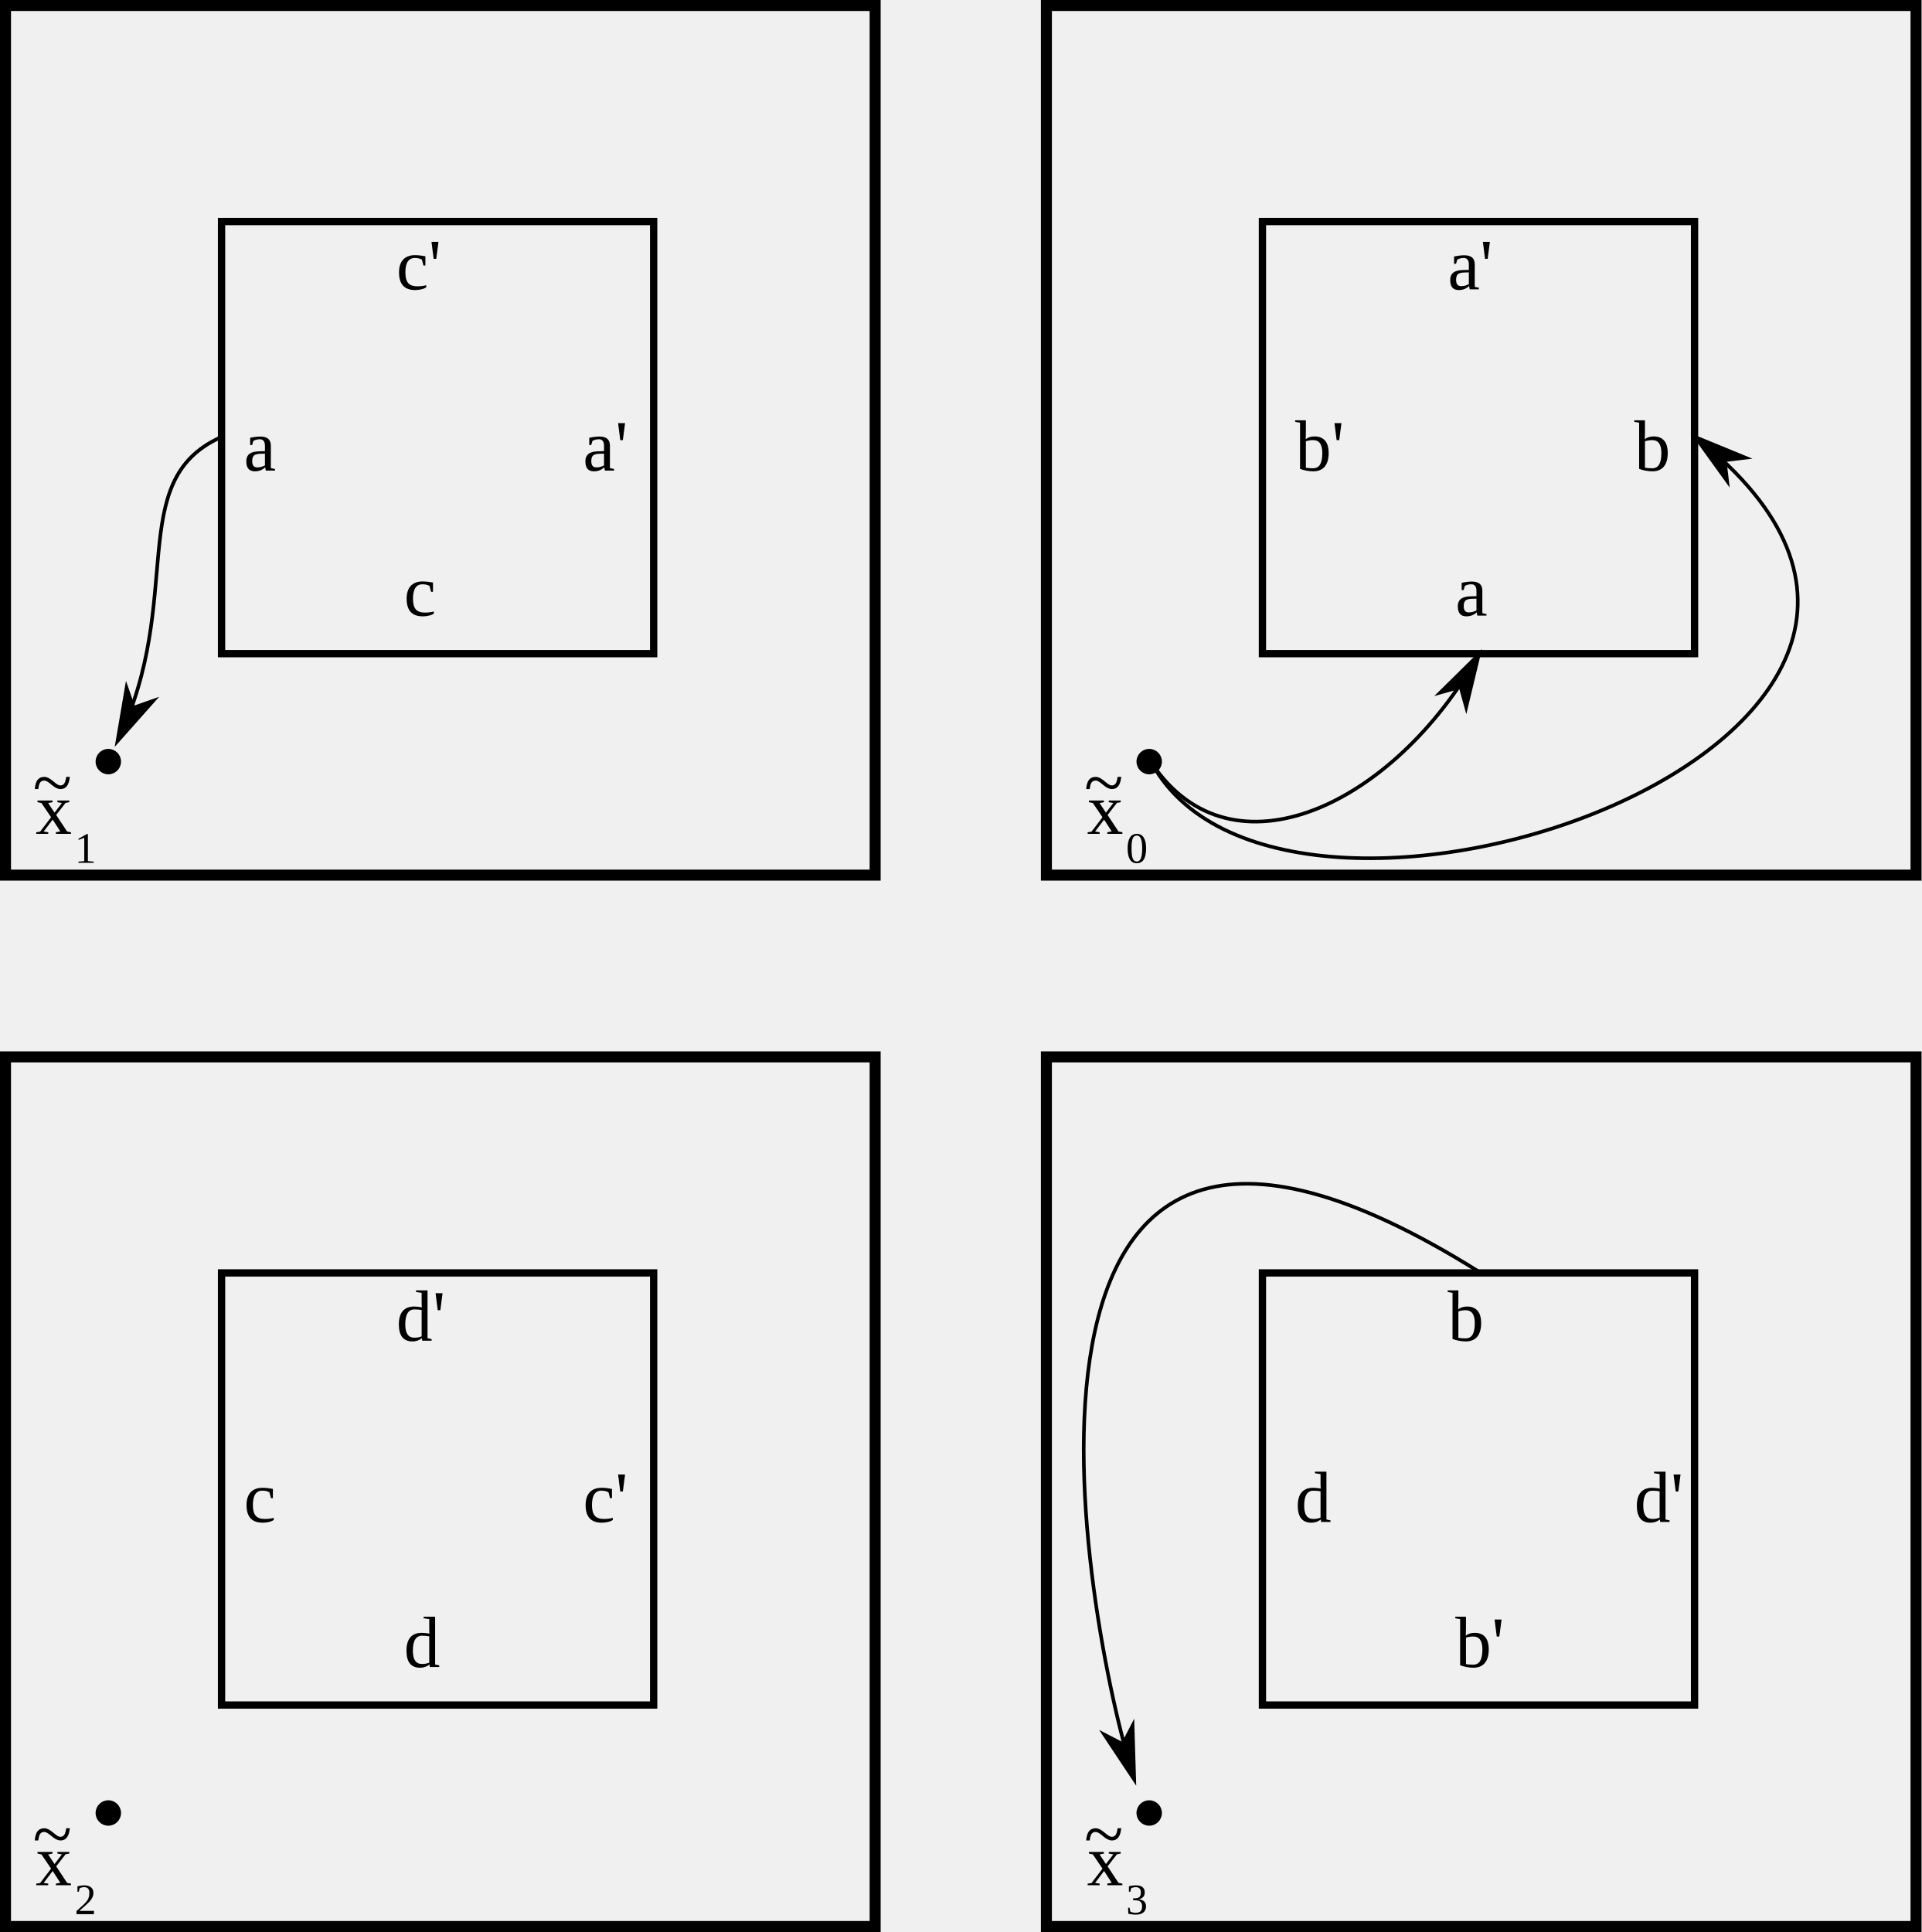
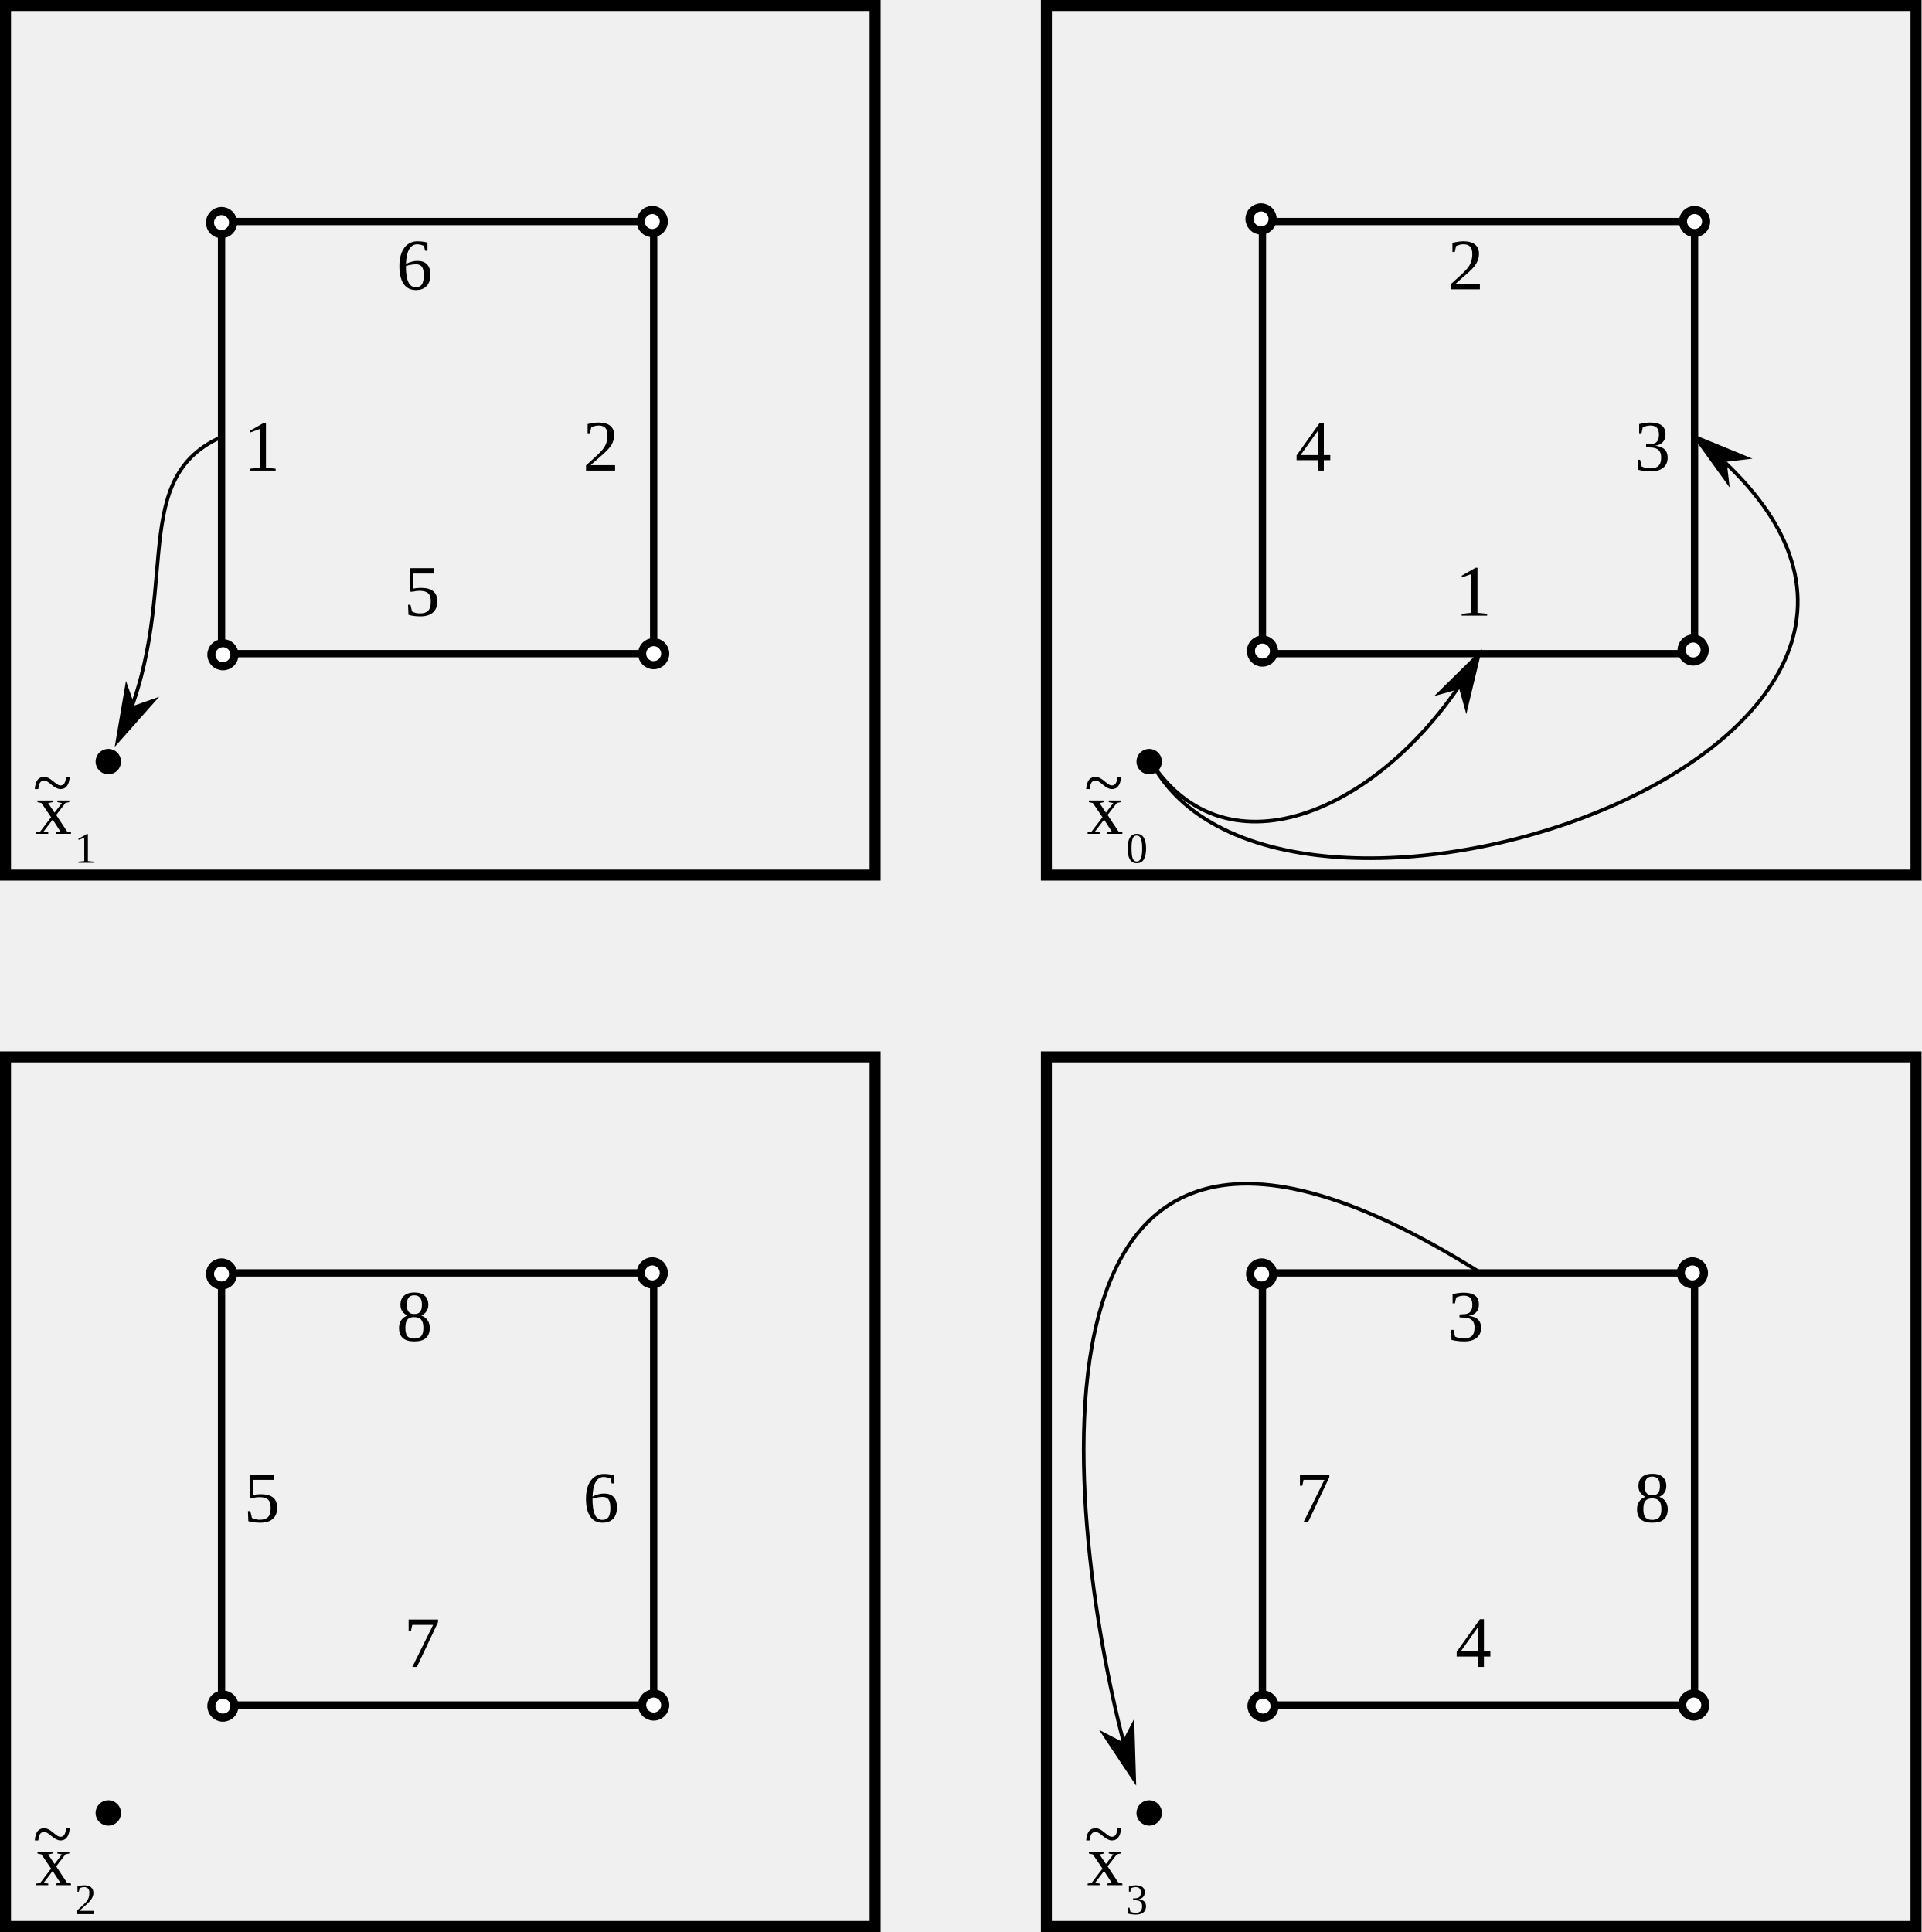
<svg xmlns="http://www.w3.org/2000/svg" width="530" height="532.9" id="svg2" version="1.1">
  <defs id="defs4">
    <marker orient="auto" refY="0" refX="0" id="Arrow1Lend" style="overflow:visible">
      <path id="path5230" d="M 0,0 5,-5 -12.5,0 5,5 0,0 z" style="fill-rule:evenodd;stroke:#000000;stroke-width:1pt" transform="matrix(-0.8,0,0,-0.8,-10,0)" />
    </marker>
    <marker orient="auto" refY="0" refX="0" id="marker3046" style="overflow:visible">
      <path id="path3048" d="M 0,0 5,-5 -12.5,0 5,5 0,0 z" style="fill-rule:evenodd;stroke:#000000;stroke-width:1pt" transform="matrix(-0.8,0,0,-0.8,-10,0)" />
    </marker>
    <marker orient="auto" refY="0" refX="0" id="Arrow1Mend" style="overflow:visible">
      <path id="path5236" d="M 0,0 5,-5 -12.5,0 5,5 0,0 z" style="fill-rule:evenodd;stroke:#000000;stroke-width:1pt" transform="matrix(-0.4,0,0,-0.4,-4,0)" />
    </marker>
    <marker orient="auto" refY="0" refX="0" id="marker3052" style="overflow:visible">
      <path id="path3054" d="M 0,0 5,-5 -12.5,0 5,5 0,0 z" style="fill-rule:evenodd;stroke:#000000;stroke-width:1pt" transform="matrix(-0.4,0,0,-0.4,-4,0)" />
    </marker>
    <marker orient="auto" refY="0" refX="0" id="marker3056" style="overflow:visible">
      <path id="path3058" d="M 0,0 5,-5 -12.5,0 5,5 0,0 z" style="fill-rule:evenodd;stroke:#000000;stroke-width:1pt" transform="matrix(-0.4,0,0,-0.4,-4,0)" />
    </marker>
    <marker orient="auto" refY="0" refX="0" id="marker3060" style="overflow:visible">
      <path id="path3062" d="M 0,0 5,-5 -12.5,0 5,5 0,0 z" style="fill-rule:evenodd;stroke:#000000;stroke-width:1pt" transform="matrix(-0.4,0,0,-0.4,-4,0)" />
    </marker>
    <marker orient="auto" refY="0" refX="0" id="marker3064" style="overflow:visible">
      <path id="path3066" d="M 0,0 5,-5 -12.5,0 5,5 0,0 z" style="fill-rule:evenodd;stroke:#000000;stroke-width:1pt" transform="matrix(-0.8,0,0,-0.8,-10,0)" />
    </marker>
    <marker orient="auto" refY="0" refX="0" id="marker3068" style="overflow:visible">
      <path id="path3070" d="M 0,0 5,-5 -12.5,0 5,5 0,0 z" style="fill-rule:evenodd;stroke:#000000;stroke-width:1pt" transform="matrix(-0.4,0,0,-0.4,-4,0)" />
    </marker>
    <marker orient="auto" refY="0" refX="0" id="marker3072" style="overflow:visible">
      <path id="path3074" d="M 0,0 5,-5 -12.5,0 5,5 0,0 z" style="fill-rule:evenodd;stroke:#000000;stroke-width:1pt" transform="matrix(-0.4,0,0,-0.4,-4,0)" />
    </marker>
    <marker orient="auto" refY="0" refX="0" id="marker3076" style="overflow:visible">
      <path id="path3078" d="M 0,0 5,-5 -12.5,0 5,5 0,0 z" style="fill-rule:evenodd;stroke:#000000;stroke-width:1pt" transform="matrix(-0.8,0,0,-0.8,-10,0)" />
    </marker>
    <marker orient="auto" refY="0" refX="0" id="marker3080" style="overflow:visible">
      <path id="path3082" d="M 0,0 5,-5 -12.5,0 5,5 0,0 z" style="fill-rule:evenodd;stroke:#000000;stroke-width:1pt" transform="matrix(-0.4,0,0,-0.4,-4,0)" />
    </marker>
    <marker orient="auto" refY="0" refX="0" id="marker3084" style="overflow:visible">
      <path id="path3086" d="M 0,0 5,-5 -12.5,0 5,5 0,0 z" style="fill-rule:evenodd;stroke:#000000;stroke-width:1pt" transform="matrix(-0.4,0,0,-0.4,-4,0)" />
    </marker>
    <marker orient="auto" refY="0" refX="0" id="Arrow1Lend-3" style="overflow:visible">
      <path id="path5230-6" d="M 0,0 5,-5 -12.5,0 5,5 0,0 z" style="fill-rule:evenodd;stroke:#000000;stroke-width:1pt" transform="matrix(-0.8,0,0,-0.8,-10,0)" />
    </marker>
    <marker orient="auto" refY="0" refX="0" id="marker3249" style="overflow:visible">
      <path id="path3251" d="M 0,0 5,-5 -12.5,0 5,5 0,0 z" style="fill-rule:evenodd;stroke:#000000;stroke-width:1pt" transform="matrix(-0.8,0,0,-0.8,-10,0)" />
    </marker>
    <marker orient="auto" refY="0" refX="0" id="marker3253" style="overflow:visible">
      <path id="path3255" d="M 0,0 5,-5 -12.5,0 5,5 0,0 z" style="fill-rule:evenodd;stroke:#000000;stroke-width:1pt" transform="matrix(-0.8,0,0,-0.8,-10,0)" />
    </marker>
    <marker orient="auto" refY="0" refX="0" id="marker3257" style="overflow:visible">
      <path id="path3259" d="M 0,0 5,-5 -12.5,0 5,5 0,0 z" style="fill-rule:evenodd;stroke:#000000;stroke-width:1pt" transform="matrix(-0.8,0,0,-0.8,-10,0)" />
    </marker>
  </defs>
  <g id="layer1" transform="translate(-160,-132.3622)">
    <rect style="fill:none;stroke:#000000;stroke-width:3.035;stroke-miterlimit:4;stroke-opacity:1;stroke-dasharray:none" id="rect2987" width="239.865" height="239.865" x="161.518" y="133.88" />
    <rect y="193.468" x="221.106" height="119.187" width="119.187" id="rect5213" style="fill:none;stroke:#000000;stroke-width:2.013;stroke-miterlimit:4;stroke-opacity:1;stroke-dasharray:none" />
    <path style="fill:none;stroke:#000000;stroke-width:1px;stroke-linecap:butt;stroke-linejoin:miter;stroke-opacity:1;marker-end:url(#Arrow1Lend)" d="m 220.7,253.062 c -26.451,12.123 -9.417,44.372 -28.225,83.571" id="path5667" />
    <path style="fill:#000000;fill-opacity:1;stroke:#000000;stroke-width:2.013;stroke-linecap:butt;stroke-linejoin:miter;stroke-miterlimit:4;stroke-opacity:1;stroke-dasharray:none;stroke-dashoffset:0" id="path5861" d="m 140,452.362 c 0,5.523 -4.477,10 -10,10 -5.523,0 -10,-4.477 -10,-10 0,-5.523 4.477,-10 10,-10 5.523,0 10,4.477 10,10 z" transform="matrix(0.3185845,0,0,0.3185847,148.4601,198.3205)" />
    <rect style="fill:none;stroke:#000000;stroke-width:3.035;stroke-miterlimit:4;stroke-opacity:1;stroke-dasharray:none" id="rect2987-7" width="239.865" height="239.865" x="448.618" y="133.88" />
    <rect y="193.468" x="508.207" height="119.187" width="119.187" id="rect5213-5" style="fill:none;stroke:#000000;stroke-width:2.013;stroke-miterlimit:4;stroke-opacity:1;stroke-dasharray:none" />
    <path style="fill:none;stroke:#000000;stroke-width:1px;stroke-linecap:butt;stroke-linejoin:miter;stroke-opacity:1;marker-end:url(#Arrow1Lend)" d="m 477.8,343.062 c 22.046,32.689 66.702,11.274 90,-30" id="path5221-3" />
    <path style="fill:#000000;fill-opacity:1;stroke:#000000;stroke-width:2.013;stroke-linecap:butt;stroke-linejoin:miter;stroke-miterlimit:4;stroke-opacity:1;stroke-dasharray:none;stroke-dashoffset:0" id="path5861-6" d="m 140,452.362 c 0,5.523 -4.477,10 -10,10 -5.523,0 -10,-4.477 -10,-10 0,-5.523 4.477,-10 10,-10 5.523,0 10,4.477 10,10 z" transform="matrix(0.3185845,0,0,0.3185847,435.5605,198.3205)" />
    <path style="fill:none;stroke:#000000;stroke-width:1px;stroke-linecap:butt;stroke-linejoin:miter;stroke-opacity:1;marker-end:url(#Arrow1Lend)" d="m 477.8,343.062 c 37.091,67.286 254.274,-7.768 150,-90" id="path6257-2" />
    <rect y="423.88" x="161.518" height="239.865" width="239.865" id="rect3303" style="fill:none;stroke:#000000;stroke-width:3.035;stroke-miterlimit:4;stroke-opacity:1;stroke-dasharray:none" />
    <rect style="fill:none;stroke:#000000;stroke-width:2.013;stroke-miterlimit:4;stroke-opacity:1;stroke-dasharray:none" id="rect3305" width="119.187" height="119.187" x="221.106" y="483.468" />
    <path transform="matrix(0.3185845,0,0,0.3185847,148.4601,488.3205)" d="m 140,452.362 c 0,5.523 -4.477,10 -10,10 -5.523,0 -10,-4.477 -10,-10 0,-5.523 4.477,-10 10,-10 5.523,0 10,4.477 10,10 z" id="path3311" style="fill:#000000;fill-opacity:1;stroke:#000000;stroke-width:2.013;stroke-linecap:butt;stroke-linejoin:miter;stroke-miterlimit:4;stroke-opacity:1;stroke-dasharray:none;stroke-dashoffset:0" />
    <rect y="423.88" x="448.618" height="239.865" width="239.865" id="rect3317" style="fill:none;stroke:#000000;stroke-width:3.035;stroke-miterlimit:4;stroke-opacity:1;stroke-dasharray:none" />
    <rect style="fill:none;stroke:#000000;stroke-width:2.013;stroke-miterlimit:4;stroke-opacity:1;stroke-dasharray:none" id="rect3319" width="119.187" height="119.187" x="508.207" y="483.468" />
    <path transform="matrix(0.3185845,0,0,0.3185847,435.5605,488.3205)" d="m 140,452.362 c 0,5.523 -4.477,10 -10,10 -5.523,0 -10,-4.477 -10,-10 0,-5.523 4.477,-10 10,-10 5.523,0 10,4.477 10,10 z" id="path3325" style="fill:#000000;fill-opacity:1;stroke:#000000;stroke-width:2.013;stroke-linecap:butt;stroke-linejoin:miter;stroke-miterlimit:4;stroke-opacity:1;stroke-dasharray:none;stroke-dashoffset:0" />
    <path id="path3329" d="m 567.8,483.062 c -143.914,-90.093 -108.573,97.411 -95,140" style="fill:none;stroke:#000000;stroke-width:1px;stroke-linecap:butt;stroke-linejoin:miter;stroke-opacity:1;marker-end:url(#Arrow1Lend)" />
    <text xml:space="preserve" style="font-size:20px;font-style:normal;font-variant:normal;font-weight:normal;font-stretch:normal;line-height:125%;letter-spacing:0px;word-spacing:0px;fill:#000000;fill-opacity:1;stroke:none;font-family:Liberation Serif;-inkscape-font-specification:Liberation Serif" x="561.396" y="302.167" id="text3331">
-       <tspan id="tspan3333" x="561.396" y="302.167">a</tspan>
+       <tspan id="tspan3333" x="561.396" y="302.167">1</tspan>
    </text>
    <text xml:space="preserve" style="font-size:20px;font-style:normal;font-variant:normal;font-weight:normal;font-stretch:normal;line-height:125%;letter-spacing:0px;word-spacing:0px;fill:#000000;fill-opacity:1;stroke:none;font-family:Liberation Serif;-inkscape-font-specification:Liberation Serif" x="559.297" y="212.167" id="text3335">
-       <tspan id="tspan3337" x="559.297" y="212.167">a'</tspan>
+       <tspan id="tspan3337" x="559.297" y="212.167">2</tspan>
    </text>
    <text xml:space="preserve" style="font-size:20px;font-style:normal;font-variant:normal;font-weight:normal;font-stretch:normal;line-height:125%;letter-spacing:0px;word-spacing:0px;fill:#000000;fill-opacity:1;stroke:none;font-family:Liberation Serif;-inkscape-font-specification:Liberation Serif" x="610.762" y="262.167" id="text3339">
-       <tspan id="tspan3341" x="610.762" y="262.167">b</tspan>
+       <tspan id="tspan3341" x="610.762" y="262.167">3</tspan>
    </text>
    <text xml:space="preserve" style="font-size:20px;font-style:normal;font-variant:normal;font-weight:normal;font-stretch:normal;line-height:125%;letter-spacing:0px;word-spacing:0px;fill:#000000;fill-opacity:1;stroke:none;font-family:Liberation Serif;-inkscape-font-specification:Liberation Serif" x="517.236" y="262.167" id="text3343">
-       <tspan id="tspan3345" x="517.236" y="262.167">b'</tspan>
+       <tspan id="tspan3345" x="517.236" y="262.167">4</tspan>
    </text>
    <text id="text3347" y="302.167" x="271.396" style="font-size:20px;font-style:normal;font-variant:normal;font-weight:normal;font-stretch:normal;line-height:125%;letter-spacing:0px;word-spacing:0px;fill:#000000;fill-opacity:1;stroke:none;font-family:Liberation Serif;-inkscape-font-specification:Liberation Serif" xml:space="preserve">
-       <tspan y="302.167" x="271.396" id="tspan3349">c</tspan>
+       <tspan y="302.167" x="271.396" id="tspan3349">5</tspan>
    </text>
    <text id="text3351" y="212.167" x="269.297" style="font-size:20px;font-style:normal;font-variant:normal;font-weight:normal;font-stretch:normal;line-height:125%;letter-spacing:0px;word-spacing:0px;fill:#000000;fill-opacity:1;stroke:none;font-family:Liberation Serif;-inkscape-font-specification:Liberation Serif" xml:space="preserve">
-       <tspan y="212.167" x="269.297" id="tspan3353">c'</tspan>
+       <tspan y="212.167" x="269.297" id="tspan3353">6</tspan>
    </text>
    <text id="text3355" y="262.167" x="320.762" style="font-size:20px;font-style:normal;font-variant:normal;font-weight:normal;font-stretch:normal;line-height:125%;letter-spacing:0px;word-spacing:0px;fill:#000000;fill-opacity:1;stroke:none;font-family:Liberation Serif;-inkscape-font-specification:Liberation Serif" xml:space="preserve">
-       <tspan y="262.167" x="320.762" id="tspan3357">a'</tspan>
+       <tspan y="262.167" x="320.762" id="tspan3357">2</tspan>
    </text>
    <text id="text3359" y="262.167" x="227.236" style="font-size:20px;font-style:normal;font-variant:normal;font-weight:normal;font-stretch:normal;line-height:125%;letter-spacing:0px;word-spacing:0px;fill:#000000;fill-opacity:1;stroke:none;font-family:Liberation Serif;-inkscape-font-specification:Liberation Serif" xml:space="preserve">
-       <tspan y="262.167" x="227.236" id="tspan3361">a</tspan>
+       <tspan y="262.167" x="227.236" id="tspan3361">1</tspan>
    </text>
    <text id="text3363" y="592.167" x="561.396" style="font-size:20px;font-style:normal;font-variant:normal;font-weight:normal;font-stretch:normal;line-height:125%;letter-spacing:0px;word-spacing:0px;fill:#000000;fill-opacity:1;stroke:none;font-family:Liberation Serif;-inkscape-font-specification:Liberation Serif" xml:space="preserve">
-       <tspan y="592.167" x="561.396" id="tspan3365">b'</tspan>
+       <tspan y="592.167" x="561.396" id="tspan3365">4</tspan>
    </text>
    <text id="text3367" y="502.167" x="559.297" style="font-size:20px;font-style:normal;font-variant:normal;font-weight:normal;font-stretch:normal;line-height:125%;letter-spacing:0px;word-spacing:0px;fill:#000000;fill-opacity:1;stroke:none;font-family:Liberation Serif;-inkscape-font-specification:Liberation Serif" xml:space="preserve">
-       <tspan y="502.167" x="559.297" id="tspan3369">b</tspan>
+       <tspan y="502.167" x="559.297" id="tspan3369">3</tspan>
    </text>
    <text id="text3371" y="552.167" x="610.762" style="font-size:20px;font-style:normal;font-variant:normal;font-weight:normal;font-stretch:normal;line-height:125%;letter-spacing:0px;word-spacing:0px;fill:#000000;fill-opacity:1;stroke:none;font-family:Liberation Serif;-inkscape-font-specification:Liberation Serif" xml:space="preserve">
-       <tspan y="552.167" x="610.762" id="tspan3373">d'</tspan>
+       <tspan y="552.167" x="610.762" id="tspan3373">8</tspan>
    </text>
    <text id="text3375" y="552.167" x="517.236" style="font-size:20px;font-style:normal;font-variant:normal;font-weight:normal;font-stretch:normal;line-height:125%;letter-spacing:0px;word-spacing:0px;fill:#000000;fill-opacity:1;stroke:none;font-family:Liberation Serif;-inkscape-font-specification:Liberation Serif" xml:space="preserve">
-       <tspan y="552.167" x="517.236" id="tspan3377">d</tspan>
+       <tspan y="552.167" x="517.236" id="tspan3377">7</tspan>
    </text>
    <text xml:space="preserve" style="font-size:20px;font-style:normal;font-variant:normal;font-weight:normal;font-stretch:normal;line-height:125%;letter-spacing:0px;word-spacing:0px;fill:#000000;fill-opacity:1;stroke:none;font-family:Liberation Serif;-inkscape-font-specification:Liberation Serif" x="271.396" y="592.167" id="text3379">
-       <tspan id="tspan3381" x="271.396" y="592.167">d</tspan>
+       <tspan id="tspan3381" x="271.396" y="592.167">7</tspan>
    </text>
    <text xml:space="preserve" style="font-size:20px;font-style:normal;font-variant:normal;font-weight:normal;font-stretch:normal;line-height:125%;letter-spacing:0px;word-spacing:0px;fill:#000000;fill-opacity:1;stroke:none;font-family:Liberation Serif;-inkscape-font-specification:Liberation Serif" x="269.297" y="502.167" id="text3383">
-       <tspan id="tspan3385" x="269.297" y="502.167">d'</tspan>
+       <tspan id="tspan3385" x="269.297" y="502.167">8</tspan>
    </text>
    <text xml:space="preserve" style="font-size:20px;font-style:normal;font-variant:normal;font-weight:normal;font-stretch:normal;line-height:125%;letter-spacing:0px;word-spacing:0px;fill:#000000;fill-opacity:1;stroke:none;font-family:Liberation Serif;-inkscape-font-specification:Liberation Serif" x="320.762" y="552.167" id="text3387">
-       <tspan id="tspan3389" x="320.762" y="552.167">c'</tspan>
+       <tspan id="tspan3389" x="320.762" y="552.167">6</tspan>
    </text>
    <text xml:space="preserve" style="font-size:20px;font-style:normal;font-variant:normal;font-weight:normal;font-stretch:normal;line-height:125%;letter-spacing:0px;word-spacing:0px;fill:#000000;fill-opacity:1;stroke:none;font-family:Liberation Serif;-inkscape-font-specification:Liberation Serif" x="227.236" y="552.167" id="text3391">
-       <tspan id="tspan3393" x="227.236" y="552.167">c</tspan>
+       <tspan id="tspan3393" x="227.236" y="552.167">5</tspan>
    </text>
    <text xml:space="preserve" style="font-size:20px;font-style:normal;font-variant:normal;font-weight:normal;font-stretch:normal;line-height:125%;letter-spacing:0px;word-spacing:0px;fill:#000000;fill-opacity:1;stroke:none;font-family:Liberation Serif;-inkscape-font-specification:Liberation Serif" x="459.824" y="362.362" id="text3395">
      <tspan id="tspan3397" x="459.824" y="362.362">x</tspan>
    </text>
    <text xml:space="preserve" style="font-size:12px;font-style:normal;font-variant:normal;font-weight:normal;font-stretch:normal;line-height:125%;letter-spacing:0px;word-spacing:0px;fill:#000000;fill-opacity:1;stroke:none;font-family:Liberation Serif;-inkscape-font-specification:Liberation Serif" x="470.572" y="370.34" id="text3399">
      <tspan id="tspan3401" x="470.572" y="370.34">0</tspan>
    </text>
    <text xml:space="preserve" style="font-size:20px;font-style:normal;font-variant:normal;font-weight:normal;font-stretch:normal;line-height:125%;letter-spacing:0px;word-spacing:0px;fill:#000000;fill-opacity:1;stroke:none;font-family:Liberation Serif;-inkscape-font-specification:Liberation Serif" x="459.029" y="354.917" id="text3403">
      <tspan id="tspan3405" x="459.029" y="354.917">~</tspan>
    </text>
    <text id="text3407" y="362.362" x="169.824" style="font-size:20px;font-style:normal;font-variant:normal;font-weight:normal;font-stretch:normal;line-height:125%;letter-spacing:0px;word-spacing:0px;fill:#000000;fill-opacity:1;stroke:none;font-family:Liberation Serif;-inkscape-font-specification:Liberation Serif" xml:space="preserve">
      <tspan y="362.362" x="169.824" id="tspan3409">x</tspan>
    </text>
    <text id="text3411" y="370.34" x="180.572" style="font-size:12px;font-style:normal;font-variant:normal;font-weight:normal;font-stretch:normal;line-height:125%;letter-spacing:0px;word-spacing:0px;fill:#000000;fill-opacity:1;stroke:none;font-family:Liberation Serif;-inkscape-font-specification:Liberation Serif" xml:space="preserve">
      <tspan y="370.34" x="180.572" id="tspan3413">1</tspan>
    </text>
    <text id="text3415" y="354.917" x="169.029" style="font-size:20px;font-style:normal;font-variant:normal;font-weight:normal;font-stretch:normal;line-height:125%;letter-spacing:0px;word-spacing:0px;fill:#000000;fill-opacity:1;stroke:none;font-family:Liberation Serif;-inkscape-font-specification:Liberation Serif" xml:space="preserve">
      <tspan y="354.917" x="169.029" id="tspan3417">~</tspan>
    </text>
    <text id="text3419" y="652.362" x="459.824" style="font-size:20px;font-style:normal;font-variant:normal;font-weight:normal;font-stretch:normal;line-height:125%;letter-spacing:0px;word-spacing:0px;fill:#000000;fill-opacity:1;stroke:none;font-family:Liberation Serif;-inkscape-font-specification:Liberation Serif" xml:space="preserve">
      <tspan y="652.362" x="459.824" id="tspan3421">x</tspan>
    </text>
    <text id="text3423" y="660.34" x="470.572" style="font-size:12px;font-style:normal;font-variant:normal;font-weight:normal;font-stretch:normal;line-height:125%;letter-spacing:0px;word-spacing:0px;fill:#000000;fill-opacity:1;stroke:none;font-family:Liberation Serif;-inkscape-font-specification:Liberation Serif" xml:space="preserve">
      <tspan y="660.34" x="470.572" id="tspan3425">3</tspan>
    </text>
    <text id="text3427" y="644.917" x="459.029" style="font-size:20px;font-style:normal;font-variant:normal;font-weight:normal;font-stretch:normal;line-height:125%;letter-spacing:0px;word-spacing:0px;fill:#000000;fill-opacity:1;stroke:none;font-family:Liberation Serif;-inkscape-font-specification:Liberation Serif" xml:space="preserve">
      <tspan y="644.917" x="459.029" id="tspan3429">~</tspan>
    </text>
    <text xml:space="preserve" style="font-size:20px;font-style:normal;font-variant:normal;font-weight:normal;font-stretch:normal;line-height:125%;letter-spacing:0px;word-spacing:0px;fill:#000000;fill-opacity:1;stroke:none;font-family:Liberation Serif;-inkscape-font-specification:Liberation Serif" x="169.824" y="652.362" id="text3431">
      <tspan id="tspan3433" x="169.824" y="652.362">x</tspan>
    </text>
    <text xml:space="preserve" style="font-size:12px;font-style:normal;font-variant:normal;font-weight:normal;font-stretch:normal;line-height:125%;letter-spacing:0px;word-spacing:0px;fill:#000000;fill-opacity:1;stroke:none;font-family:Liberation Serif;-inkscape-font-specification:Liberation Serif" x="180.572" y="660.34" id="text3435">
      <tspan id="tspan3437" x="180.572" y="660.34">2</tspan>
    </text>
    <text xml:space="preserve" style="font-size:20px;font-style:normal;font-variant:normal;font-weight:normal;font-stretch:normal;line-height:125%;letter-spacing:0px;word-spacing:0px;fill:#000000;fill-opacity:1;stroke:none;font-family:Liberation Serif;-inkscape-font-specification:Liberation Serif" x="169.029" y="644.917" id="text3439">
      <tspan id="tspan3441" x="169.029" y="644.917">~</tspan>
    </text>
+     <path style="fill:#ffffff;fill-opacity:1;stroke:#000000;stroke-width:7.034;stroke-linecap:butt;stroke-linejoin:miter;stroke-miterlimit:4;stroke-opacity:1;stroke-dasharray:none;stroke-dashoffset:0" id="path4538" d="m 140,452.362 a 10,10 0 1 1 -20,0 10,10 0 1 1 20,0 z" transform="matrix(0.3185845,0,0,0.3185847,466.7905,167.8257)" />
+     <path transform="matrix(0.3185845,0,0,0.3185847,585.5955,167.5322)" d="m 140,452.362 a 10,10 0 1 1 -20,0 10,10 0 1 1 20,0 z" id="path4540" style="fill:#ffffff;fill-opacity:1;stroke:#000000;stroke-width:7.034;stroke-linecap:butt;stroke-linejoin:miter;stroke-miterlimit:4;stroke-opacity:1;stroke-dasharray:none;stroke-dashoffset:0" />
+     <path transform="matrix(0.3185845,0,0,0.3185847,466.4081,48.63833)" d="m 140,452.362 a 10,10 0 1 1 -20,0 10,10 0 1 1 20,0 z" id="path4542" style="fill:#ffffff;fill-opacity:1;stroke:#000000;stroke-width:7.034;stroke-linecap:butt;stroke-linejoin:miter;stroke-miterlimit:4;stroke-opacity:1;stroke-dasharray:none;stroke-dashoffset:0" />
+     <path style="fill:#ffffff;fill-opacity:1;stroke:#000000;stroke-width:7.034;stroke-linecap:butt;stroke-linejoin:miter;stroke-miterlimit:4;stroke-opacity:1;stroke-dasharray:none;stroke-dashoffset:0" id="path4544" d="m 140,452.362 a 10,10 0 1 1 -20,0 10,10 0 1 1 20,0 z" transform="matrix(0.3185845,0,0,0.3185847,585.9779,49.35262)" />
+     <path transform="matrix(0.3185845,0,0,0.3185847,180.0725,168.8358)" d="m 140,452.362 a 10,10 0 1 1 -20,0 10,10 0 1 1 20,0 z" id="path4546" style="fill:#ffffff;fill-opacity:1;stroke:#000000;stroke-width:7.034;stroke-linecap:butt;stroke-linejoin:miter;stroke-miterlimit:4;stroke-opacity:1;stroke-dasharray:none;stroke-dashoffset:0" />
+     <path style="fill:#ffffff;fill-opacity:1;stroke:#000000;stroke-width:7.034;stroke-linecap:butt;stroke-linejoin:miter;stroke-miterlimit:4;stroke-opacity:1;stroke-dasharray:none;stroke-dashoffset:0" id="path4548" d="m 140,452.362 a 10,10 0 1 1 -20,0 10,10 0 1 1 20,0 z" transform="matrix(0.3185845,0,0,0.3185847,298.8775,168.5424)" />
+     <path style="fill:#ffffff;fill-opacity:1;stroke:#000000;stroke-width:7.034;stroke-linecap:butt;stroke-linejoin:miter;stroke-miterlimit:4;stroke-opacity:1;stroke-dasharray:none;stroke-dashoffset:0" id="path4550" d="m 140,452.362 a 10,10 0 1 1 -20,0 10,10 0 1 1 20,0 z" transform="matrix(0.3185845,0,0,0.3185847,179.6901,49.64849)" />
+     <path transform="matrix(0.3185845,0,0,0.3185847,298.4951,49.35501)" d="m 140,452.362 a 10,10 0 1 1 -20,0 10,10 0 1 1 20,0 z" id="path4552" style="fill:#ffffff;fill-opacity:1;stroke:#000000;stroke-width:7.034;stroke-linecap:butt;stroke-linejoin:miter;stroke-miterlimit:4;stroke-opacity:1;stroke-dasharray:none;stroke-dashoffset:0" />
+     <path style="fill:#ffffff;fill-opacity:1;stroke:#000000;stroke-width:7.034;stroke-linecap:butt;stroke-linejoin:miter;stroke-miterlimit:4;stroke-opacity:1;stroke-dasharray:none;stroke-dashoffset:0" id="path4554" d="m 140,452.362 a 10,10 0 1 1 -20,0 10,10 0 1 1 20,0 z" transform="matrix(0.3185845,0,0,0.3185847,180.0725,458.8335)" />
+     <path transform="matrix(0.3185845,0,0,0.3185847,298.8775,458.54)" d="m 140,452.362 a 10,10 0 1 1 -20,0 10,10 0 1 1 20,0 z" id="path4556" style="fill:#ffffff;fill-opacity:1;stroke:#000000;stroke-width:7.034;stroke-linecap:butt;stroke-linejoin:miter;stroke-miterlimit:4;stroke-opacity:1;stroke-dasharray:none;stroke-dashoffset:0" />
+     <path transform="matrix(0.3185845,0,0,0.3185847,179.6901,339.6461)" d="m 140,452.362 a 10,10 0 1 1 -20,0 10,10 0 1 1 20,0 z" id="path4558" style="fill:#ffffff;fill-opacity:1;stroke:#000000;stroke-width:7.034;stroke-linecap:butt;stroke-linejoin:miter;stroke-miterlimit:4;stroke-opacity:1;stroke-dasharray:none;stroke-dashoffset:0" />
+     <path style="fill:#ffffff;fill-opacity:1;stroke:#000000;stroke-width:7.034;stroke-linecap:butt;stroke-linejoin:miter;stroke-miterlimit:4;stroke-opacity:1;stroke-dasharray:none;stroke-dashoffset:0" id="path4560" d="m 140,452.362 a 10,10 0 1 1 -20,0 10,10 0 1 1 20,0 z" transform="matrix(0.3185845,0,0,0.3185847,298.4951,339.3526)" />
+     <path transform="matrix(0.3185845,0,0,0.3185847,466.9558,458.8335)" d="m 140,452.362 a 10,10 0 1 1 -20,0 10,10 0 1 1 20,0 z" id="path4562" style="fill:#ffffff;fill-opacity:1;stroke:#000000;stroke-width:7.034;stroke-linecap:butt;stroke-linejoin:miter;stroke-miterlimit:4;stroke-opacity:1;stroke-dasharray:none;stroke-dashoffset:0" />
+     <path style="fill:#ffffff;fill-opacity:1;stroke:#000000;stroke-width:7.034;stroke-linecap:butt;stroke-linejoin:miter;stroke-miterlimit:4;stroke-opacity:1;stroke-dasharray:none;stroke-dashoffset:0" id="path4564" d="m 140,452.362 a 10,10 0 1 1 -20,0 10,10 0 1 1 20,0 z" transform="matrix(0.3185845,0,0,0.3185847,585.7608,458.54)" />
+     <path style="fill:#ffffff;fill-opacity:1;stroke:#000000;stroke-width:7.034;stroke-linecap:butt;stroke-linejoin:miter;stroke-miterlimit:4;stroke-opacity:1;stroke-dasharray:none;stroke-dashoffset:0" id="path4566" d="m 140,452.362 a 10,10 0 1 1 -20,0 10,10 0 1 1 20,0 z" transform="matrix(0.3185845,0,0,0.3185847,466.5734,339.6461)" />
+     <path transform="matrix(0.3185845,0,0,0.3185847,585.3784,339.3526)" d="m 140,452.362 a 10,10 0 1 1 -20,0 10,10 0 1 1 20,0 z" id="path4568" style="fill:#ffffff;fill-opacity:1;stroke:#000000;stroke-width:7.034;stroke-linecap:butt;stroke-linejoin:miter;stroke-miterlimit:4;stroke-opacity:1;stroke-dasharray:none;stroke-dashoffset:0" />
  </g>
</svg>
